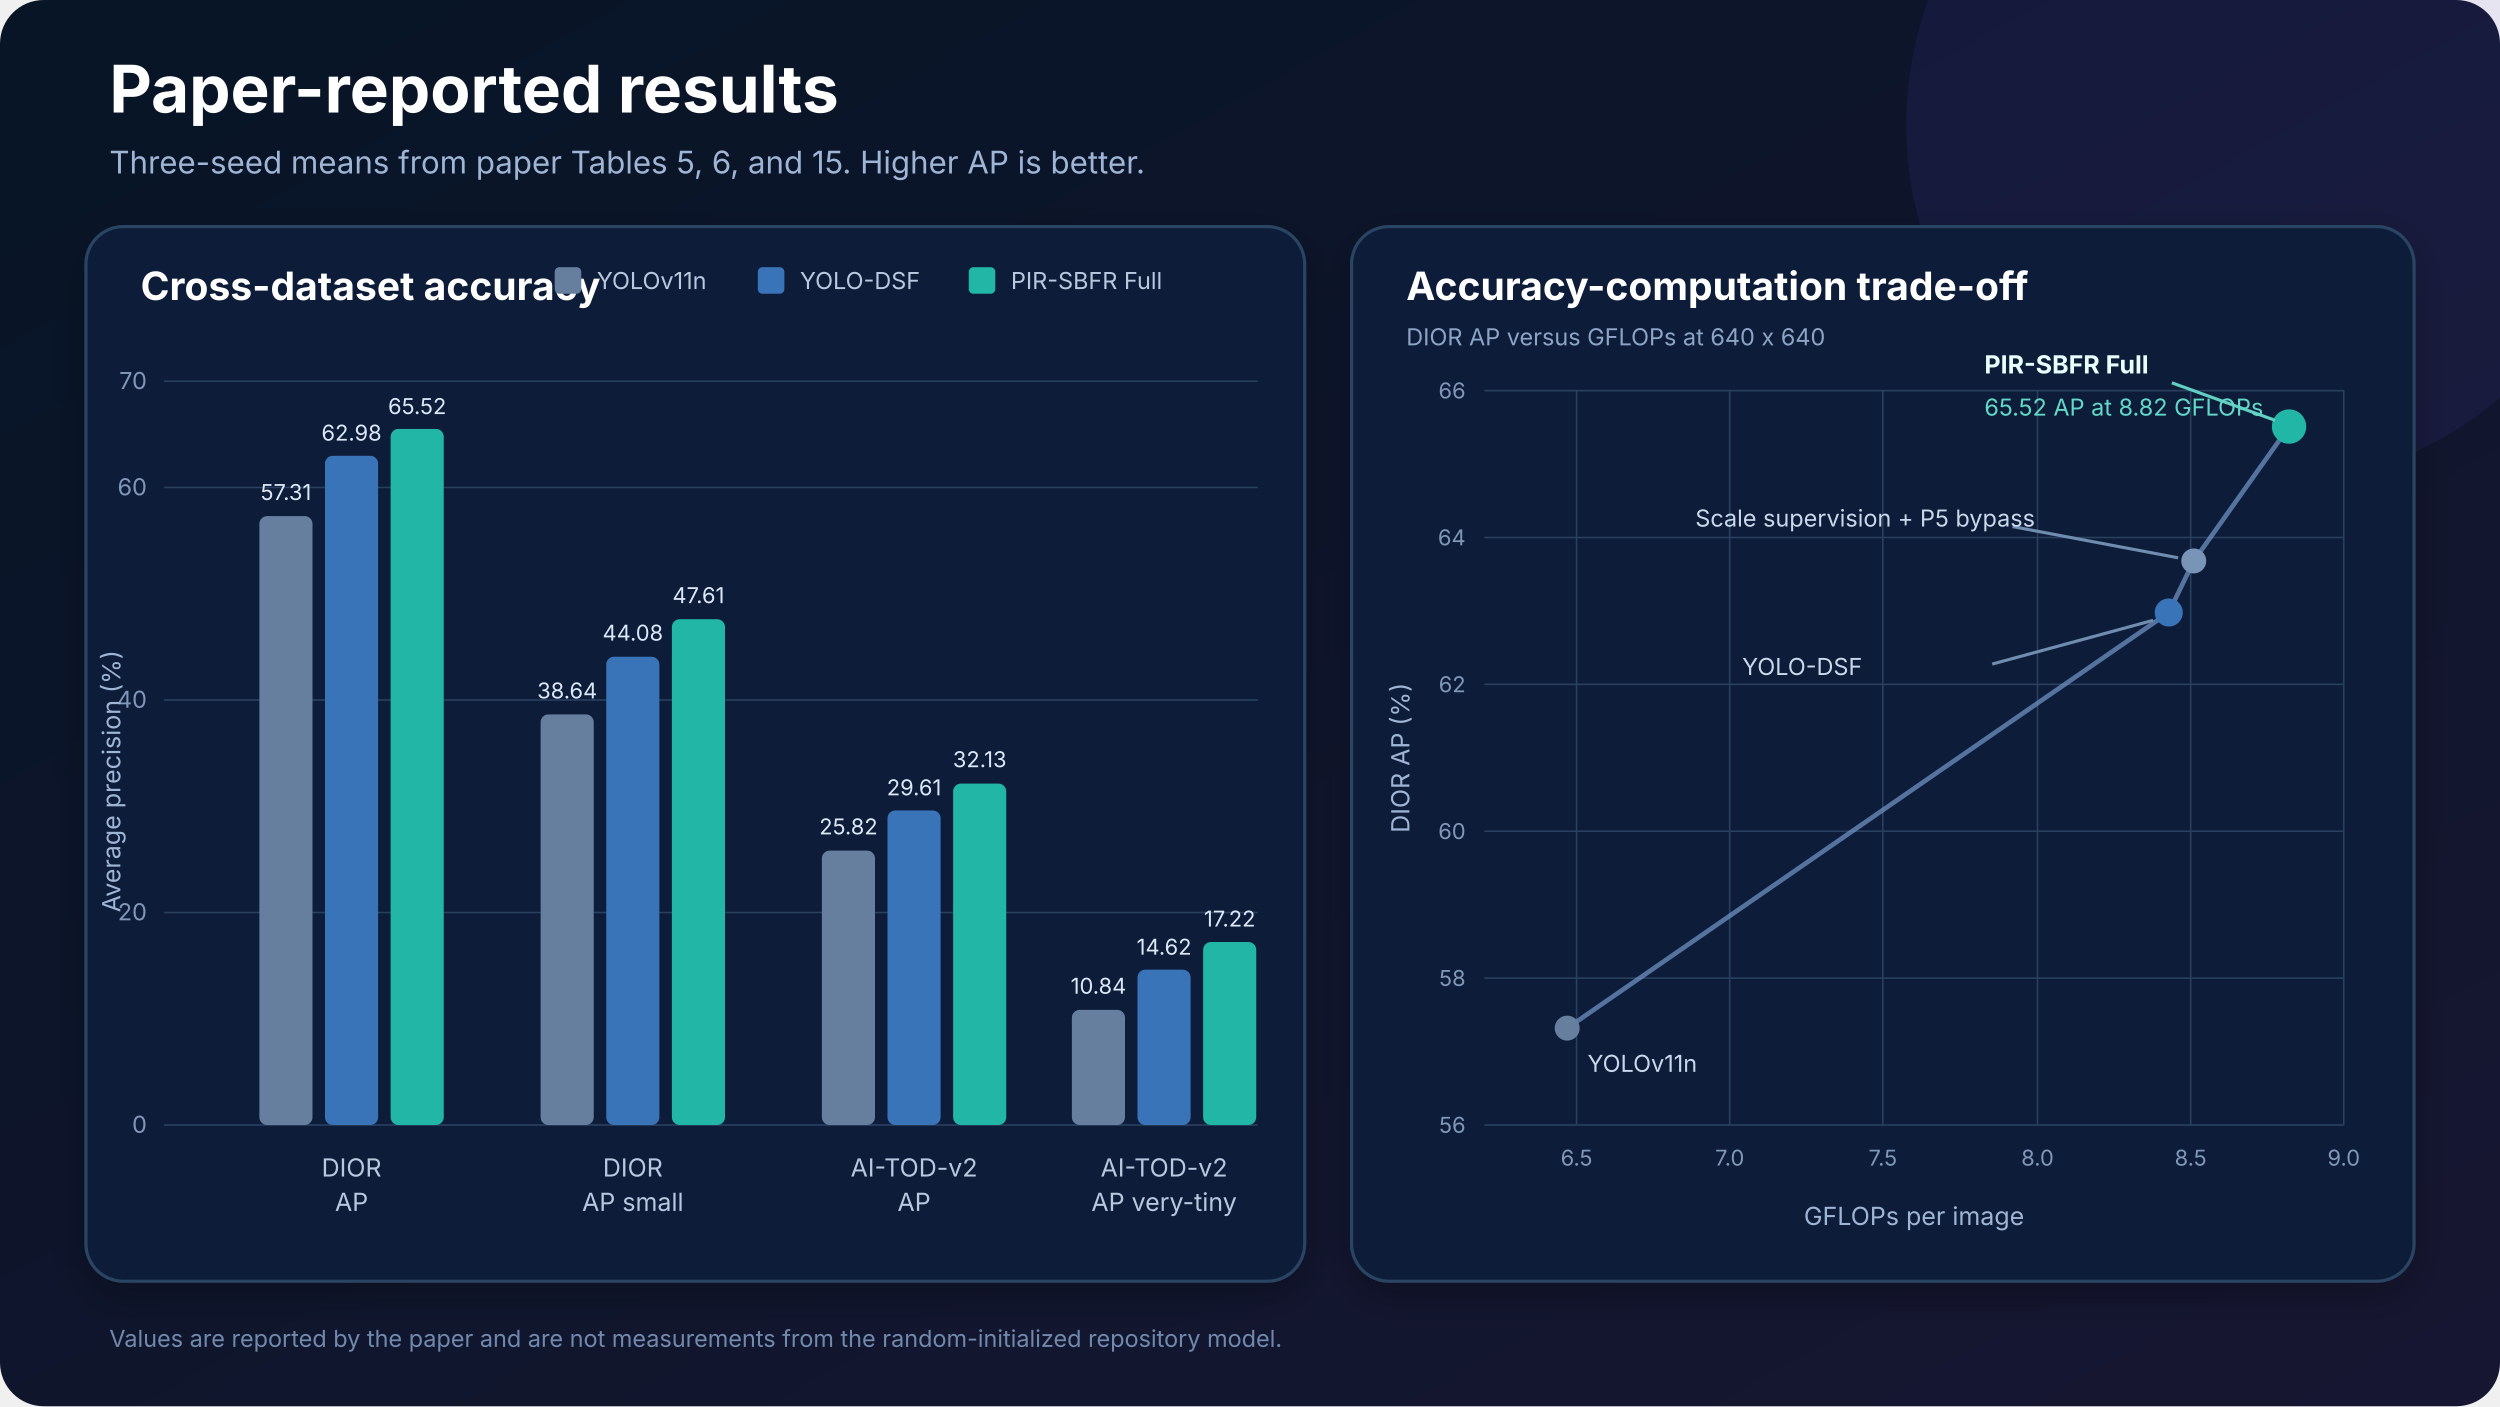
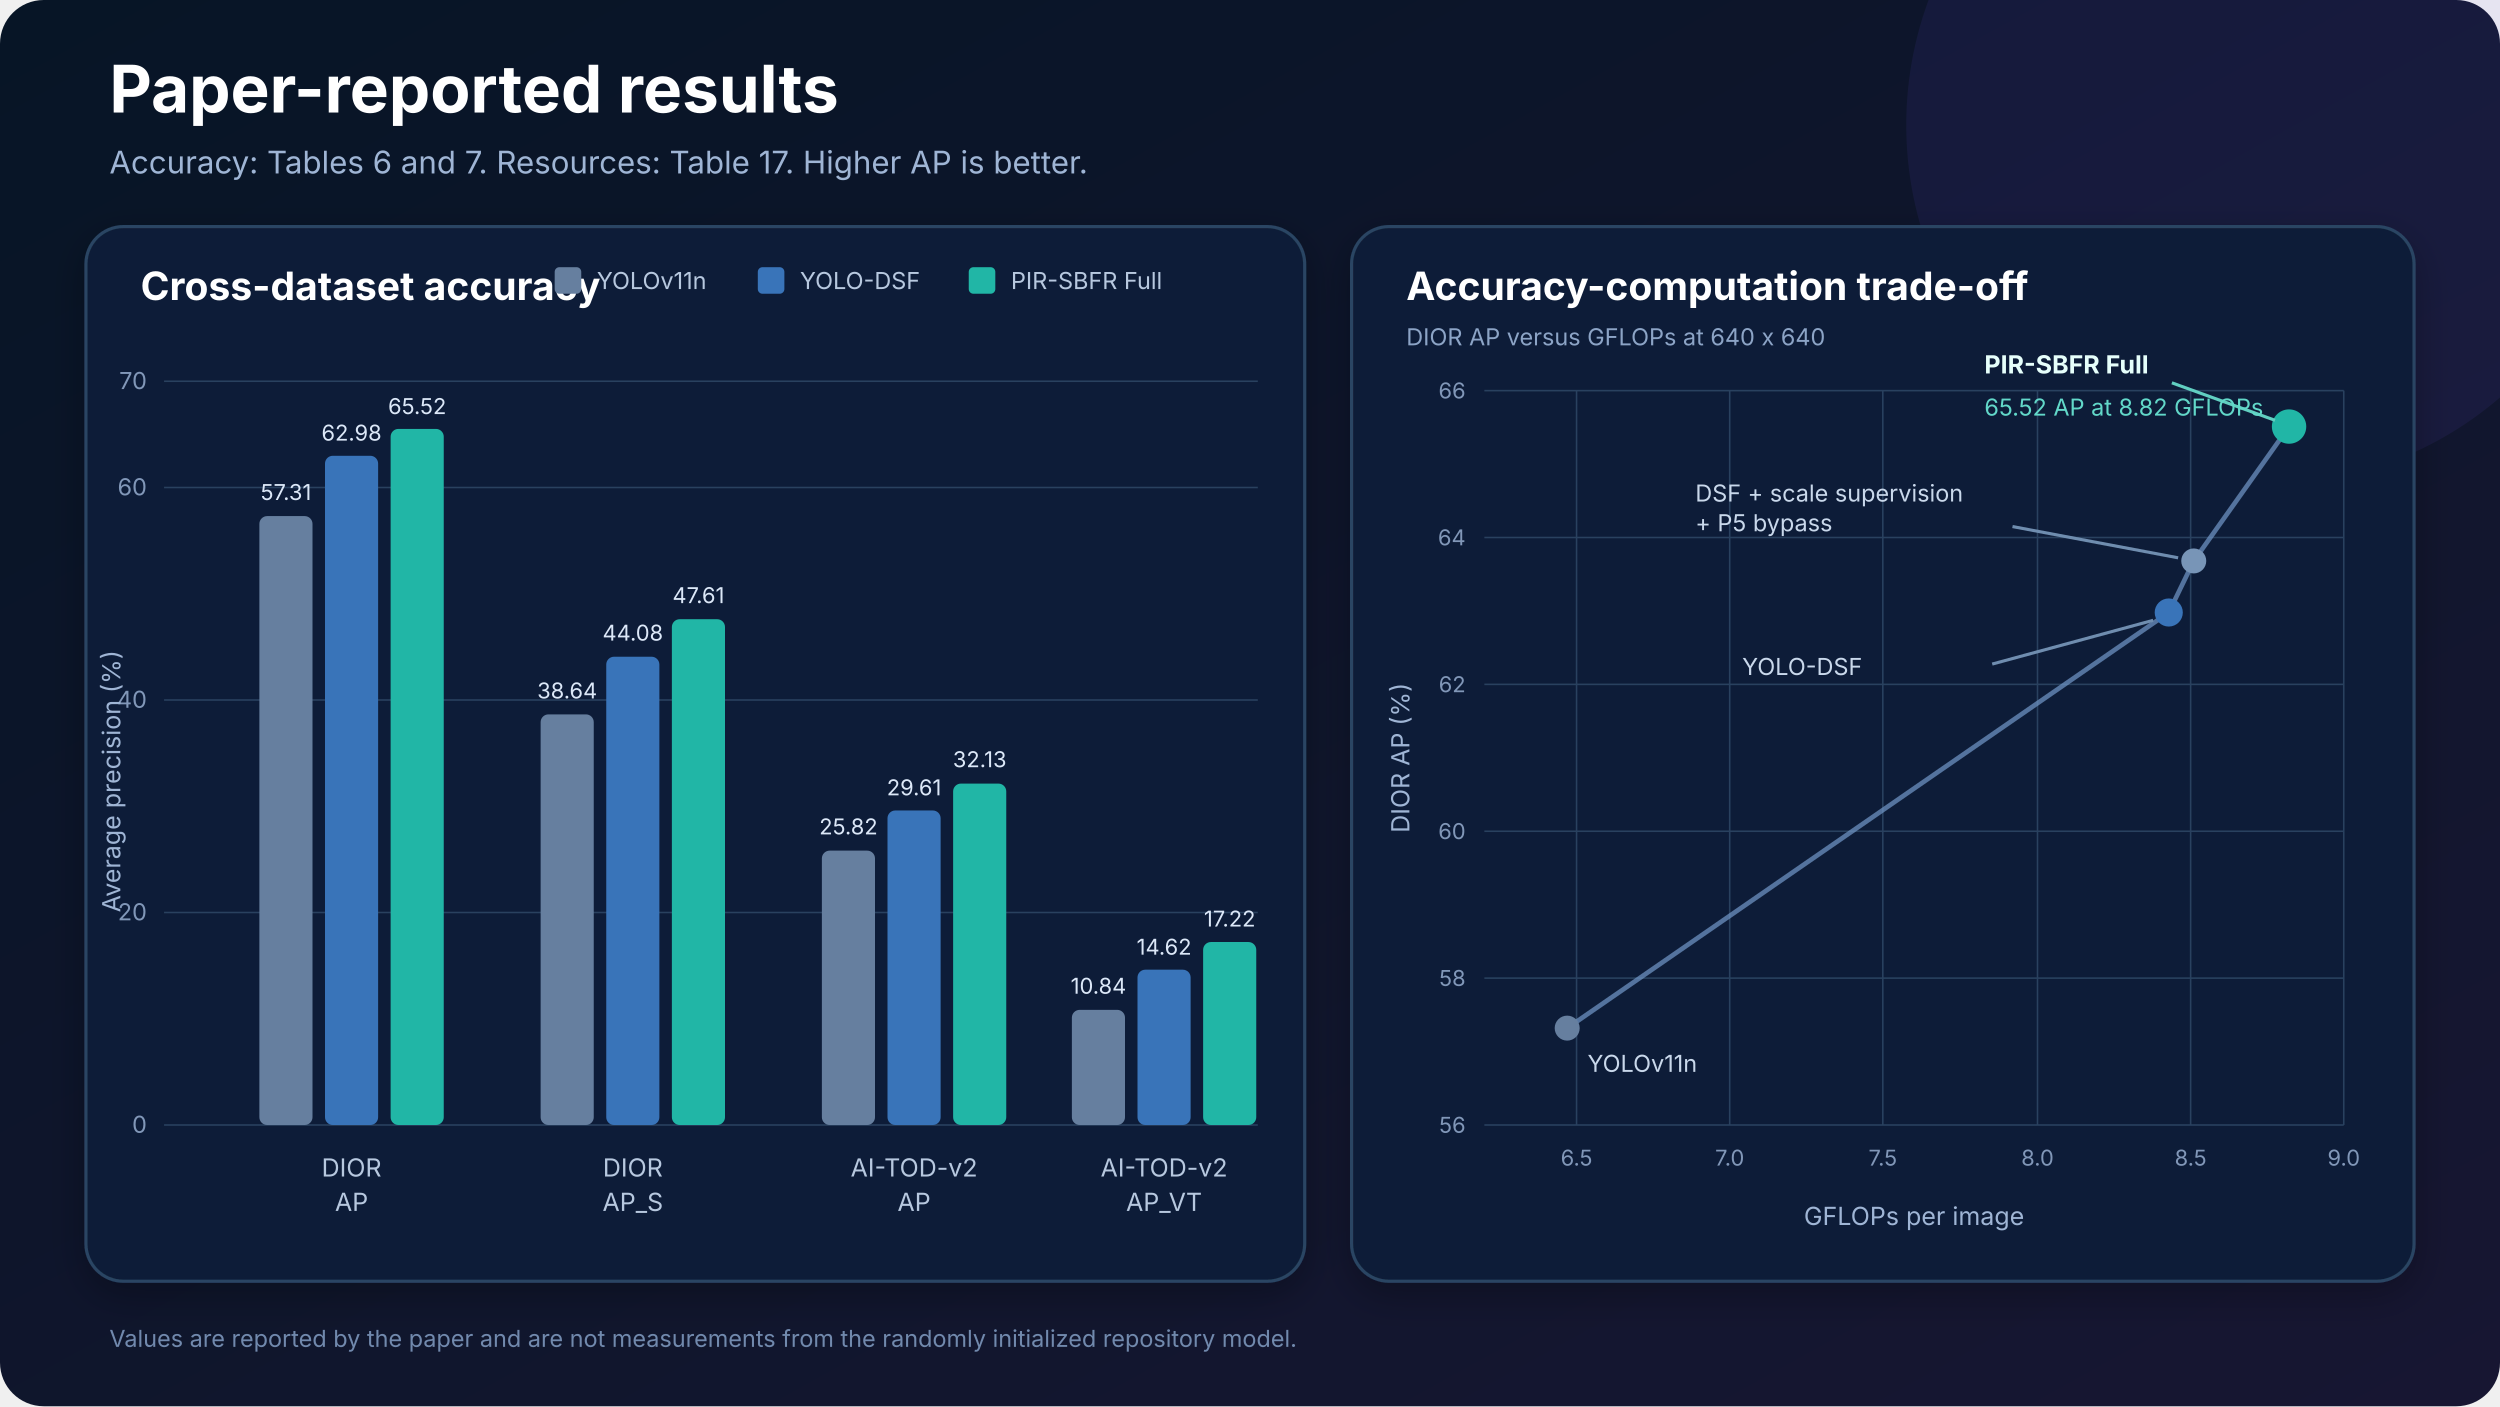
<svg xmlns="http://www.w3.org/2000/svg" width="1600" height="900" viewBox="0 0 1600 900" role="img" aria-labelledby="title desc">
  <defs>
    <linearGradient id="paperBg" x1="0" y1="0" x2="1" y2="1">
      <stop offset="0" stop-color="#071526" />
      <stop offset="1" stop-color="#171632" />
    </linearGradient>
    <filter id="paperShadow" x="-20%" y="-20%" width="140%" height="140%">
      <feDropShadow dx="0" dy="8" stdDeviation="12" flood-color="#000000" flood-opacity="0.28" />
    </filter>
  </defs>
  <rect width="1600" height="900" rx="28" fill="url(#paperBg)" />
  <circle cx="1450" cy="80" r="230" fill="#7957ff" opacity="0.08" />
  <text x="70" y="72" fill="#ffffff" font-family="Inter,Segoe UI,Arial,sans-serif" font-size="42" font-weight="700">Paper-reported results</text>
-   <text x="70" y="111" fill="#9fb5d5" font-family="Inter,Segoe UI,Arial,sans-serif" font-size="20">Three-seed means from paper Tables 5, 6, and 15. Higher AP is better.</text>
+   <text x="70" y="111" fill="#9fb5d5" font-family="Inter,Segoe UI,Arial,sans-serif" font-size="20">Accuracy: Tables 6 and 7. Resources: Table 17. Higher AP is better.</text>
  <g filter="url(#paperShadow)">
    <rect x="55" y="145" width="780" height="675" rx="24" fill="#101f37" stroke="#294563" stroke-width="2" />
  </g>
  <text x="90" y="192" fill="#ffffff" font-family="Inter,Segoe UI,Arial,sans-serif" font-size="25" font-weight="700">Cross-dataset accuracy</text>
  <g font-family="Inter,Segoe UI,Arial,sans-serif" font-size="15">
    <rect x="355" y="171" width="17" height="17" rx="3" fill="#667f9f" />
    <text x="382" y="185" fill="#b7c8df">YOLOv11n</text>
    <rect x="485" y="171" width="17" height="17" rx="3" fill="#3974b9" />
    <text x="512" y="185" fill="#b7c8df">YOLO-DSF</text>
    <rect x="620" y="171" width="17" height="17" rx="3" fill="#21b6a6" />
    <text x="647" y="185" fill="#b7c8df">PIR-SBFR Full</text>
  </g>
  <g stroke="#29415f" stroke-width="1">
    <line x1="105" y1="720" x2="805" y2="720" />
    <line x1="105" y1="584" x2="805" y2="584" />
    <line x1="105" y1="448" x2="805" y2="448" />
    <line x1="105" y1="312" x2="805" y2="312" />
    <line x1="105" y1="244" x2="805" y2="244" />
  </g>
  <g fill="#8197b8" font-family="Inter,Segoe UI,Arial,sans-serif" font-size="15" text-anchor="end">
    <text x="94" y="725">0</text>
    <text x="94" y="589">20</text>
    <text x="94" y="453">40</text>
    <text x="94" y="317">60</text>
    <text x="94" y="249">70</text>
  </g>
  <text x="77" y="500" transform="rotate(-90 77 500)" text-anchor="middle" fill="#9fb5d5" font-family="Inter,Segoe UI,Arial,sans-serif" font-size="16">Average precision (%)</text>
  <g>
    <rect x="166" y="330.3" width="34" height="389.7" rx="5" fill="#667f9f" />
    <rect x="208" y="291.7" width="34" height="428.3" rx="5" fill="#3974b9" />
    <rect x="250" y="274.5" width="34" height="445.5" rx="5" fill="#21b6a6" />
    <rect x="346" y="457.2" width="34" height="262.8" rx="5" fill="#667f9f" />
    <rect x="388" y="420.3" width="34" height="299.7" rx="5" fill="#3974b9" />
    <rect x="430" y="396.3" width="34" height="323.7" rx="5" fill="#21b6a6" />
    <rect x="526" y="544.4" width="34" height="175.6" rx="5" fill="#667f9f" />
    <rect x="568" y="518.7" width="34" height="201.3" rx="5" fill="#3974b9" />
    <rect x="610" y="501.5" width="34" height="218.5" rx="5" fill="#21b6a6" />
    <rect x="686" y="646.3" width="34" height="73.7" rx="5" fill="#667f9f" />
    <rect x="728" y="620.6" width="34" height="99.4" rx="5" fill="#3974b9" />
    <rect x="770" y="602.9" width="34" height="117.1" rx="5" fill="#21b6a6" />
  </g>
  <g fill="#dce8f8" font-family="Inter,Segoe UI,Arial,sans-serif" font-size="14" text-anchor="middle">
    <text x="183" y="320">57.31</text>
    <text x="225" y="282">62.98</text>
    <text x="267" y="265">65.52</text>
    <text x="363" y="447">38.64</text>
    <text x="405" y="410">44.08</text>
    <text x="447" y="386">47.61</text>
    <text x="543" y="534">25.82</text>
    <text x="585" y="509">29.61</text>
    <text x="627" y="491">32.13</text>
    <text x="703" y="636">10.84</text>
    <text x="745" y="611">14.62</text>
    <text x="787" y="593">17.22</text>
  </g>
  <g fill="#b7c8df" font-family="Inter,Segoe UI,Arial,sans-serif" font-size="16" text-anchor="middle">
    <text x="225" y="753">DIOR</text>
    <text x="225" y="775">AP</text>
    <text x="405" y="753">DIOR</text>
-     <text x="405" y="775">AP small</text>
+     <text x="405" y="775">AP_S</text>
    <text x="585" y="753">AI-TOD-v2</text>
    <text x="585" y="775">AP</text>
    <text x="745" y="753">AI-TOD-v2</text>
-     <text x="745" y="775">AP very-tiny</text>
+     <text x="745" y="775">AP_VT</text>
  </g>
  <g filter="url(#paperShadow)">
    <rect x="865" y="145" width="680" height="675" rx="24" fill="#101f37" stroke="#294563" stroke-width="2" />
  </g>
  <text x="900" y="192" fill="#ffffff" font-family="Inter,Segoe UI,Arial,sans-serif" font-size="25" font-weight="700">Accuracy-computation trade-off</text>
  <text x="900" y="221" fill="#8ca4c6" font-family="Inter,Segoe UI,Arial,sans-serif" font-size="15">DIOR AP versus GFLOPs at 640 x 640</text>
  <g stroke="#29415f" stroke-width="1">
    <line x1="950" y1="720" x2="1500" y2="720" />
    <line x1="950" y1="626" x2="1500" y2="626" />
    <line x1="950" y1="532" x2="1500" y2="532" />
    <line x1="950" y1="438" x2="1500" y2="438" />
    <line x1="950" y1="344" x2="1500" y2="344" />
    <line x1="950" y1="250" x2="1500" y2="250" />
    <line x1="1009" y1="250" x2="1009" y2="720" />
    <line x1="1107" y1="250" x2="1107" y2="720" />
    <line x1="1205" y1="250" x2="1205" y2="720" />
    <line x1="1304" y1="250" x2="1304" y2="720" />
    <line x1="1402" y1="250" x2="1402" y2="720" />
    <line x1="1500" y1="250" x2="1500" y2="720" />
  </g>
  <g fill="#8197b8" font-family="Inter,Segoe UI,Arial,sans-serif" font-size="14">
    <text x="938" y="725" text-anchor="end">56</text>
    <text x="938" y="631" text-anchor="end">58</text>
    <text x="938" y="537" text-anchor="end">60</text>
    <text x="938" y="443" text-anchor="end">62</text>
    <text x="938" y="349" text-anchor="end">64</text>
    <text x="938" y="255" text-anchor="end">66</text>
    <text x="1009" y="746" text-anchor="middle">6.5</text>
    <text x="1107" y="746" text-anchor="middle">7.0</text>
    <text x="1205" y="746" text-anchor="middle">7.5</text>
    <text x="1304" y="746" text-anchor="middle">8.0</text>
    <text x="1402" y="746" text-anchor="middle">8.5</text>
    <text x="1500" y="746" text-anchor="middle">9.0</text>
  </g>
  <text x="1225" y="784" text-anchor="middle" fill="#9fb5d5" font-family="Inter,Segoe UI,Arial,sans-serif" font-size="16">GFLOPs per image</text>
  <text x="902" y="485" transform="rotate(-90 902 485)" text-anchor="middle" fill="#9fb5d5" font-family="Inter,Segoe UI,Arial,sans-serif" font-size="16">DIOR AP (%)</text>
  <polyline points="1003,658 1388,392 1404,359 1465,273" fill="none" stroke="#7298c9" stroke-width="3" opacity="0.7" />
  <circle cx="1003" cy="658" r="8" fill="#667f9f" />
  <circle cx="1388" cy="392" r="9" fill="#3974b9" />
  <circle cx="1404" cy="359" r="8" fill="#7895b7" />
  <circle cx="1465" cy="273" r="11" fill="#21b6a6" />
  <g font-family="Inter,Segoe UI,Arial,sans-serif">
    <text x="1016" y="686" fill="#c9d8eb" font-size="15">YOLOv11n</text>
    <path d="M1275 425 L1378 397" stroke="#6f8daf" stroke-width="2" />
    <text x="1115" y="432" fill="#c9d8eb" font-size="15">YOLO-DSF</text>
    <path d="M1288 337 L1394 357" stroke="#6f8daf" stroke-width="2" />
-     <text x="1085" y="337" fill="#c9d8eb" font-size="15">Scale supervision + P5 bypass</text>
+     <text x="1085" y="321" fill="#c9d8eb" font-size="15">DSF + scale supervision</text>
+     <text x="1085" y="340" fill="#c9d8eb" font-size="15">+ P5 bypass</text>
    <path d="M1390 245 L1456 269" stroke="#61cfc1" stroke-width="2" />
    <text x="1270" y="239" fill="#e6fffb" font-size="16" font-weight="700">PIR-SBFR Full</text>
    <text x="1270" y="266" fill="#62d8c9" font-size="15">65.52 AP at 8.82 GFLOPs</text>
  </g>
-   <text x="70" y="862" fill="#7189ad" font-family="Inter,Segoe UI,Arial,sans-serif" font-size="15">Values are reported by the paper and are not measurements from the random-initialized repository model.</text>
+   <text x="70" y="862" fill="#7189ad" font-family="Inter,Segoe UI,Arial,sans-serif" font-size="15">Values are reported by the paper and are not measurements from the randomly initialized repository model.</text>
</svg>
